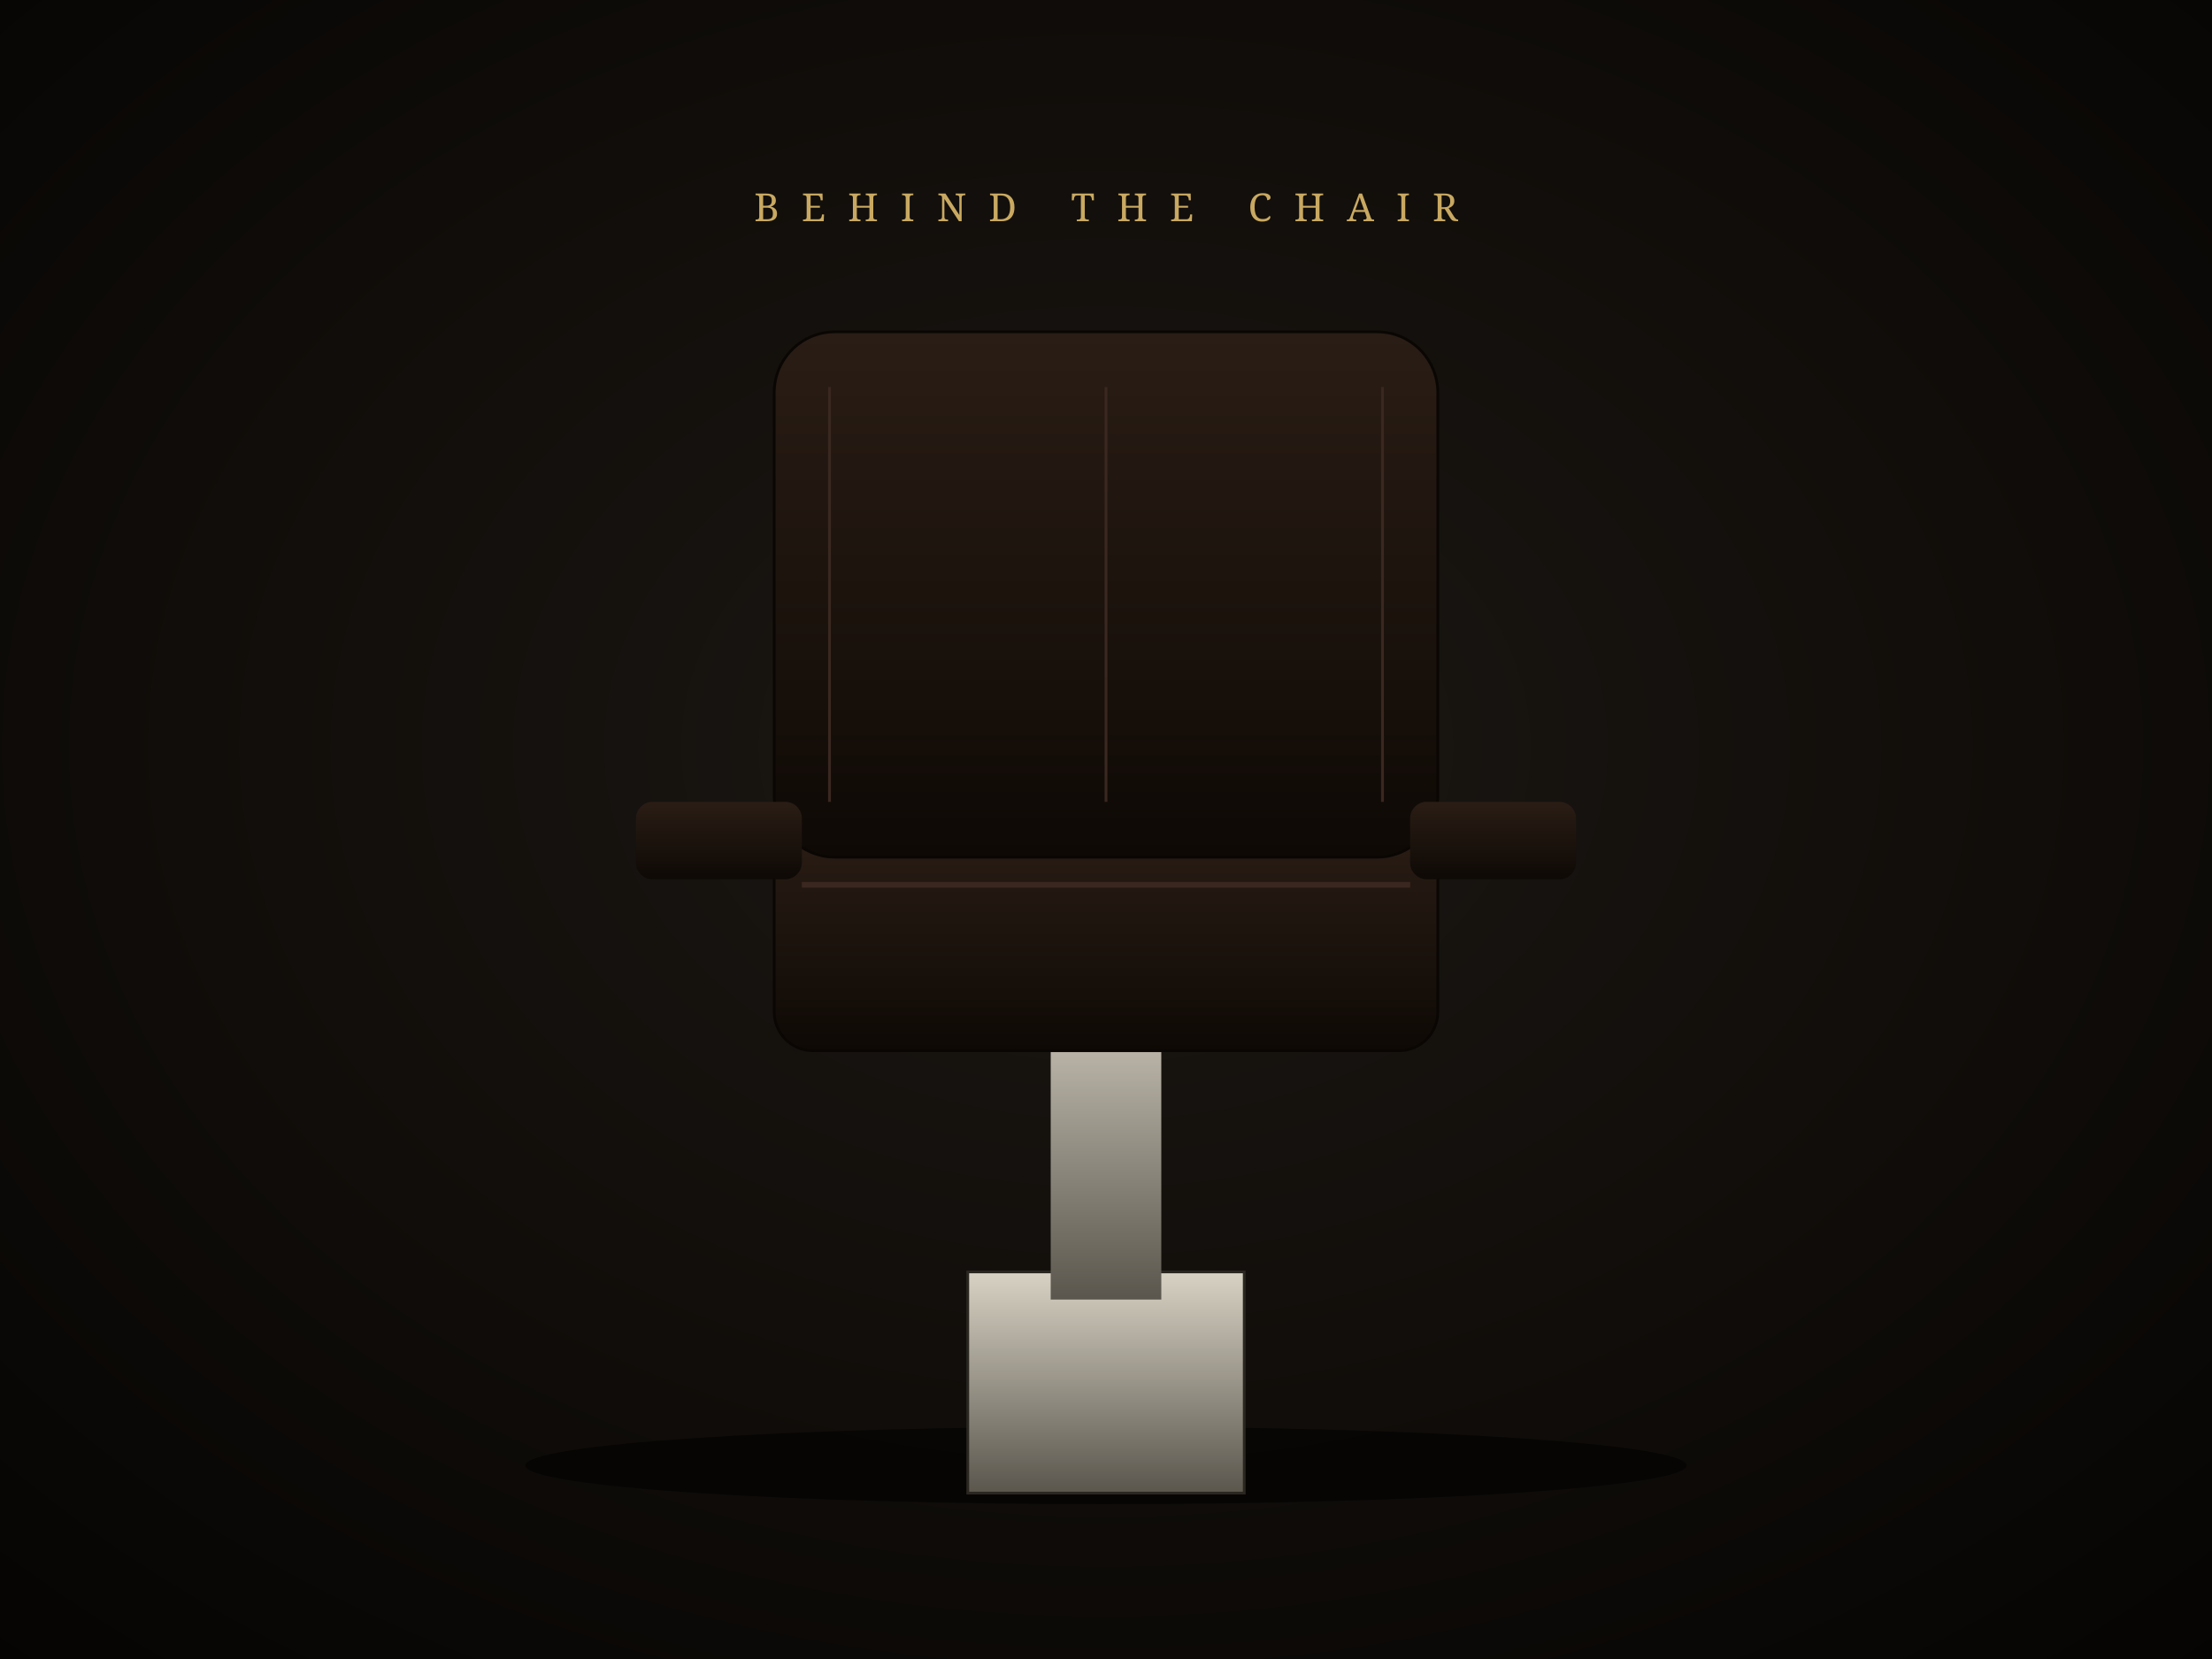
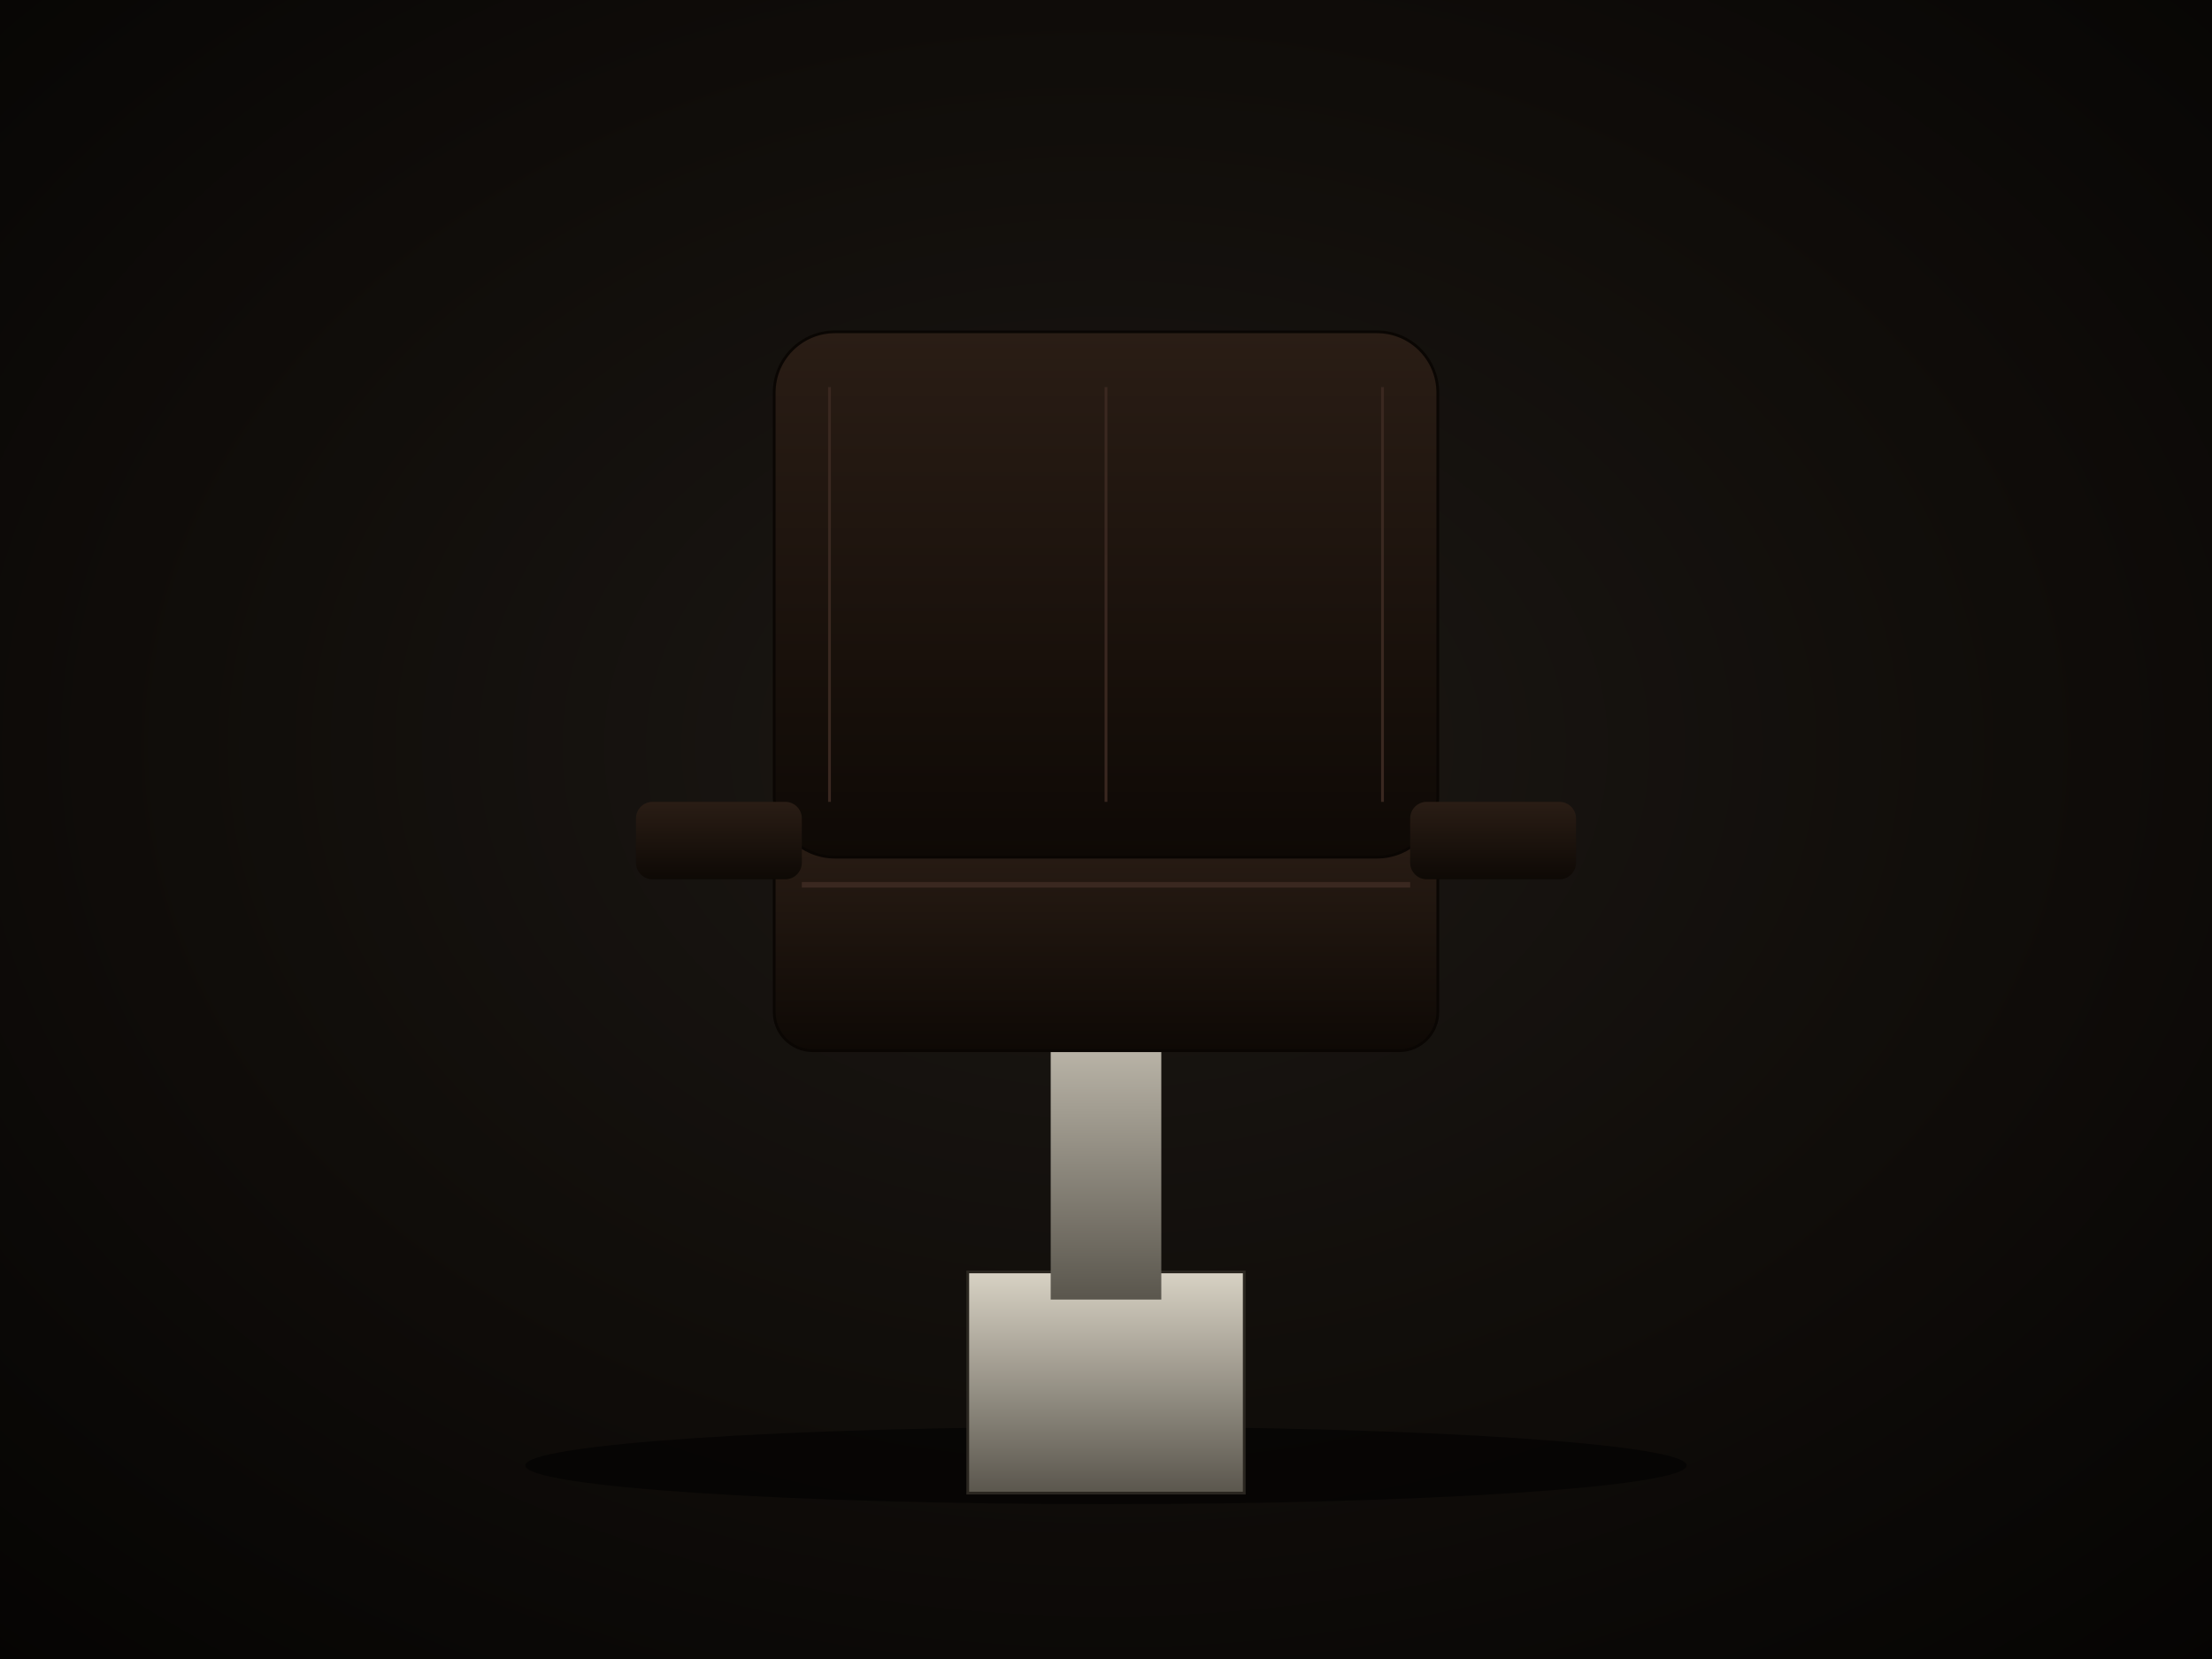
<svg xmlns="http://www.w3.org/2000/svg" viewBox="0 0 800 600" width="800" height="600">
  <defs>
    <radialGradient id="bg" cx="50%" cy="45%" r="75%">
      <stop offset="0%" stop-color="#1c1814" />
      <stop offset="60%" stop-color="#0f0c09" />
      <stop offset="100%" stop-color="#050403" />
    </radialGradient>
    <linearGradient id="leather" x1="0" y1="0" x2="0" y2="1">
      <stop offset="0%" stop-color="#2a1d15" />
      <stop offset="100%" stop-color="#0e0905" />
    </linearGradient>
    <linearGradient id="chrome" x1="0" y1="0" x2="0" y2="1">
      <stop offset="0%" stop-color="#d8d2c4" />
      <stop offset="100%" stop-color="#5a564d" />
    </linearGradient>
  </defs>
  <rect width="800" height="600" fill="url(#bg)" />
  <ellipse cx="400" cy="530" rx="210" ry="14" fill="#000" opacity="0.55" />
  <rect x="350" y="460" width="100" height="80" fill="url(#chrome)" stroke="#2a2620" />
  <rect x="380" y="350" width="40" height="120" fill="url(#chrome)" />
  <rect x="280" y="300" width="240" height="80" rx="14" fill="url(#leather)" stroke="#0a0603" />
  <path d="M290 320 L510 320" stroke="#3a2820" stroke-width="2" />
  <rect x="280" y="120" width="240" height="190" rx="22" fill="url(#leather)" stroke="#0a0603" />
  <path d="M300 140 Q300 270 300 290" stroke="#3a2820" stroke-width="1" fill="none" />
  <path d="M400 140 Q400 270 400 290" stroke="#3a2820" stroke-width="1" fill="none" />
  <path d="M500 140 Q500 270 500 290" stroke="#3a2820" stroke-width="1" fill="none" />
  <rect x="230" y="290" width="60" height="28" rx="6" fill="url(#leather)" />
  <rect x="510" y="290" width="60" height="28" rx="6" fill="url(#leather)" />
-   <text x="400" y="80" text-anchor="middle" font-family="Georgia, serif" font-size="14" fill="#c9a961" letter-spacing="8">BEHIND THE CHAIR</text>
</svg>
